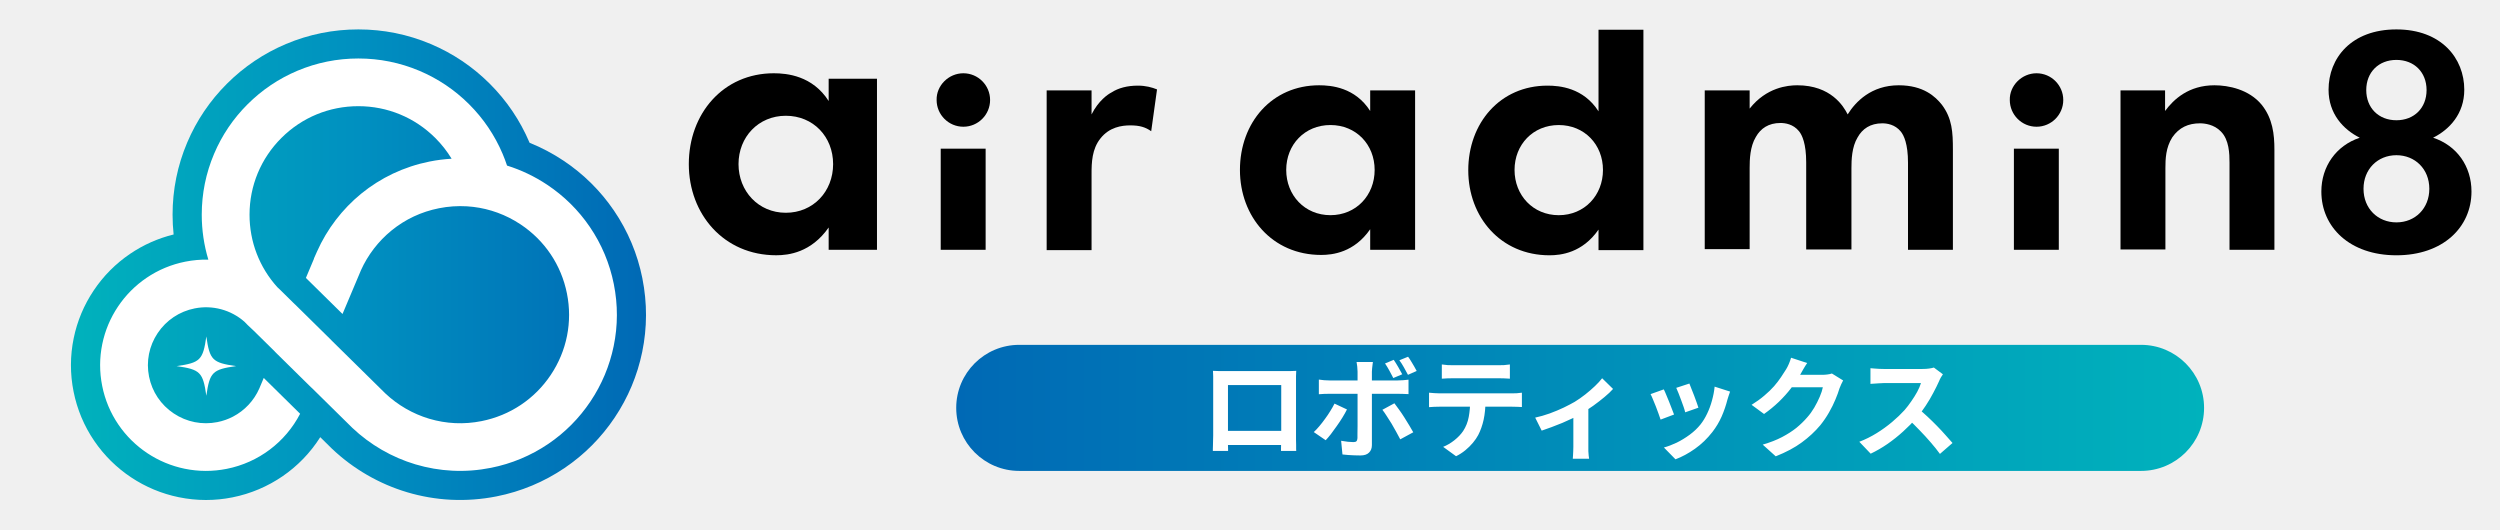
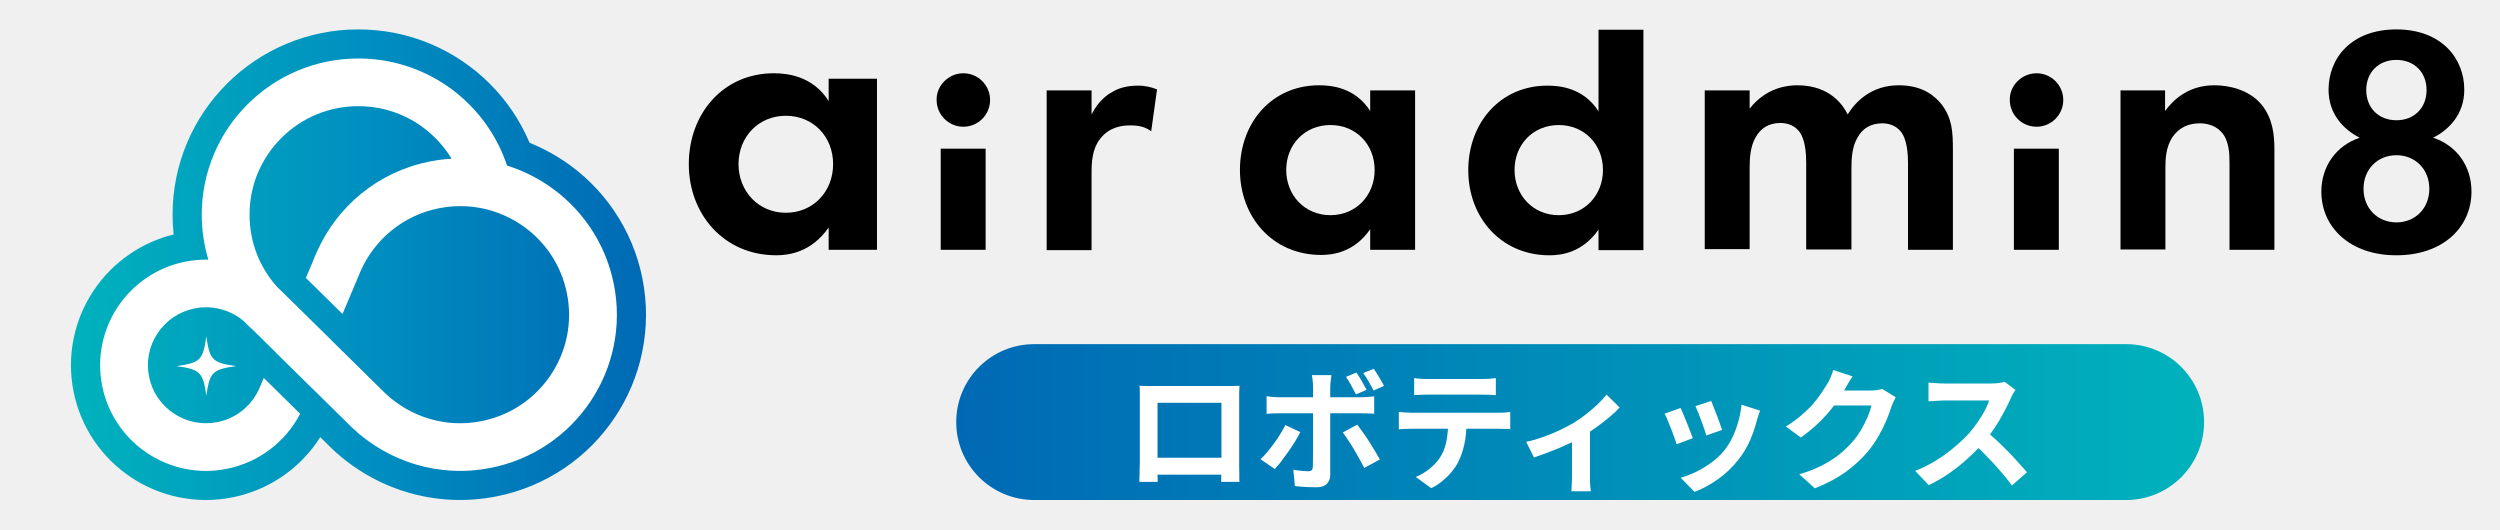
<svg xmlns="http://www.w3.org/2000/svg" width="170" height="36" viewBox="0 0 170 36" fill="none">
  <path d="M43.684 18.934C43.35 17.267 42.699 15.714 41.747 14.317C40.829 12.97 39.672 11.826 38.309 10.919C37.585 10.438 36.812 10.03 36.011 9.708C36.009 9.703 36.007 9.698 36.005 9.693C35.368 8.193 34.459 6.845 33.299 5.689C32.14 4.534 30.79 3.625 29.285 2.991C27.725 2.333 26.071 2 24.367 2C22.663 2 21.009 2.334 19.449 2.991C17.945 3.626 16.594 4.534 15.435 5.69C14.276 6.846 13.365 8.193 12.729 9.694C12.069 11.25 11.735 12.9 11.735 14.6C11.735 15.048 11.759 15.499 11.806 15.945C10.746 16.205 9.751 16.647 8.848 17.26C7.865 17.926 7.032 18.764 6.371 19.753C5.709 20.741 5.252 21.83 5.013 22.991C4.764 24.194 4.761 25.419 5.003 26.629C5.245 27.841 5.719 28.97 6.412 29.986C7.08 30.966 7.921 31.797 8.911 32.457C9.902 33.117 10.994 33.572 12.158 33.811C12.766 33.936 13.387 34 14.003 34C14.62 34 15.21 33.94 15.806 33.821C18.282 33.328 20.439 31.845 21.777 29.727L22.54 30.479L22.588 30.525C24.025 31.887 25.785 32.905 27.681 33.471C28.649 33.76 29.651 33.933 30.659 33.983C31.697 34.034 32.742 33.957 33.766 33.754C35.437 33.421 36.993 32.771 38.394 31.822C39.745 30.907 40.891 29.752 41.801 28.392C42.711 27.033 43.339 25.534 43.669 23.939C44.011 22.284 44.015 20.601 43.682 18.934L43.684 18.934Z" fill="url(#paint0_linear_3181_841)" />
  <path d="M41.74 19.32C41.459 17.915 40.91 16.605 40.108 15.429C39.334 14.293 38.358 13.329 37.208 12.563C36.359 11.998 35.446 11.562 34.483 11.261C34.481 11.261 34.48 11.261 34.479 11.26C34.39 10.991 34.29 10.726 34.179 10.463C33.642 9.198 32.875 8.062 31.898 7.088C30.92 6.113 29.782 5.347 28.513 4.812C27.2 4.258 25.804 3.977 24.368 3.977C22.931 3.977 21.536 4.258 20.222 4.812C18.954 5.348 17.815 6.113 16.838 7.088C15.86 8.062 15.092 9.198 14.557 10.463C14.001 11.774 13.719 13.165 13.719 14.598C13.719 15.645 13.87 16.668 14.167 17.655C13.648 17.644 13.123 17.689 12.602 17.793C11.649 17.982 10.762 18.353 9.964 18.894C9.194 19.417 8.54 20.074 8.021 20.85C7.502 21.625 7.144 22.48 6.956 23.389C6.761 24.332 6.759 25.292 6.949 26.242C7.138 27.193 7.51 28.078 8.053 28.874C8.577 29.642 9.236 30.294 10.013 30.812C10.791 31.329 11.647 31.687 12.559 31.874C13.504 32.069 14.466 32.071 15.42 31.881C17.58 31.452 19.406 30.069 20.408 28.136L17.935 25.7L17.633 26.418C17.266 27.25 16.632 27.919 15.845 28.33C15.515 28.502 15.159 28.628 14.784 28.703C13.749 28.909 12.695 28.701 11.817 28.116C10.939 27.532 10.341 26.641 10.135 25.608C9.928 24.576 10.137 23.525 10.723 22.649C11.309 21.773 12.203 21.177 13.238 20.971C14.452 20.729 15.702 21.069 16.626 21.881C16.696 21.954 16.766 22.027 16.838 22.099C16.979 22.239 17.124 22.376 17.272 22.508L18.692 23.906L18.689 23.911L21.18 26.364L21.182 26.359L23.934 29.07L23.956 29.092C25.168 30.24 26.653 31.1 28.252 31.577C29.068 31.82 29.912 31.965 30.761 32.007C31.634 32.051 32.515 31.986 33.38 31.813C34.789 31.533 36.102 30.985 37.282 30.186C38.42 29.414 39.387 28.441 40.154 27.294C40.921 26.147 41.451 24.884 41.73 23.538C42.018 22.145 42.021 20.726 41.74 19.32ZM37.452 25.495C36.355 27.135 34.683 28.25 32.744 28.636C31.544 28.875 30.346 28.819 29.183 28.473C28.076 28.142 27.046 27.547 26.204 26.753L24.633 25.206L22.537 23.142L22.538 23.138L20.048 20.685L20.046 20.689L19.492 20.143L19.1 19.757L19.077 19.734C19.021 19.679 18.963 19.624 18.905 19.57C18.89 19.556 18.874 19.542 18.858 19.528C17.636 18.172 16.968 16.437 16.968 14.601C16.968 12.629 17.737 10.776 19.134 9.382C20.532 7.987 22.391 7.22 24.367 7.22C26.343 7.22 28.202 7.987 29.599 9.382C30.031 9.812 30.402 10.286 30.709 10.793C30.21 10.822 29.71 10.885 29.213 10.984C28.348 11.157 27.509 11.434 26.718 11.808C25.951 12.172 25.227 12.629 24.567 13.166C23.275 14.219 22.234 15.581 21.557 17.106L21.348 17.576L21.351 17.592L20.801 18.899L23.291 21.351L24.54 18.39L24.541 18.385C25.012 17.336 25.732 16.4 26.622 15.675C27.562 14.909 28.648 14.4 29.848 14.161C30.48 14.035 31.117 13.992 31.745 14.029C32.888 14.097 34 14.43 35.007 15.014C35.141 15.092 35.273 15.174 35.404 15.261C37.047 16.355 38.166 18.023 38.552 19.957C38.939 21.89 38.548 23.858 37.45 25.498L37.452 25.495Z" fill="url(#paint1_linear_3181_841)" />
  <path d="M16.053 24.895C14.445 25.124 14.26 25.309 14.031 26.912C13.802 25.309 13.616 25.124 12.008 24.895C13.616 24.667 13.802 24.482 14.031 22.878C14.26 24.482 14.445 24.667 16.053 24.895Z" fill="url(#paint2_linear_3181_841)" />
  <path d="M56.349 5.355H59.635V16.985H56.349V15.47C55.16 17.172 53.622 17.358 52.782 17.358C49.217 17.358 46.839 14.562 46.839 11.159C46.839 7.732 49.17 4.982 52.619 4.982C53.505 4.982 55.253 5.145 56.349 6.87V5.355ZM50.219 11.159C50.219 13 51.571 14.468 53.435 14.468C55.3 14.468 56.652 13.023 56.652 11.159C56.652 9.294 55.3 7.872 53.435 7.872C51.571 7.872 50.219 9.317 50.219 11.159Z" fill="black" />
  <path d="M65.508 4.982C66.51 4.982 67.326 5.798 67.326 6.8C67.326 7.802 66.51 8.618 65.508 8.618C64.505 8.618 63.69 7.802 63.69 6.8C63.666 5.821 64.505 4.982 65.508 4.982ZM67.023 16.985H63.969V10.11H67.023V16.985Z" fill="black" />
  <path d="M71.173 6.149H74.226V7.78C74.692 6.848 75.345 6.405 75.578 6.289C76.044 5.986 76.65 5.823 77.373 5.823C77.909 5.823 78.329 5.939 78.678 6.079L78.282 8.923C77.886 8.643 77.489 8.526 76.86 8.526C76.277 8.526 75.438 8.643 74.832 9.412C74.25 10.135 74.226 11.067 74.226 11.813V17.01H71.173V6.149Z" fill="black" />
  <path d="M93.173 6.148H96.227V16.986H93.173V15.588C92.078 17.173 90.609 17.336 89.84 17.336C86.507 17.336 84.316 14.726 84.316 11.556C84.316 8.339 86.484 5.799 89.701 5.799C90.516 5.799 92.148 5.939 93.173 7.547V6.148ZM87.463 11.556C87.463 13.28 88.722 14.632 90.47 14.632C92.218 14.632 93.476 13.28 93.476 11.556C93.476 9.831 92.218 8.502 90.47 8.502C88.722 8.502 87.463 9.831 87.463 11.556Z" fill="black" />
  <path d="M108.699 2.023H111.752V17.01H108.699V15.612C107.604 17.197 106.135 17.36 105.366 17.36C102.033 17.36 99.842 14.749 99.842 11.58C99.842 8.363 102.01 5.823 105.226 5.823C106.042 5.823 107.674 5.962 108.699 7.571V2.023ZM102.989 11.556C102.989 13.281 104.247 14.633 105.995 14.633C107.744 14.633 109.002 13.281 109.002 11.556C109.002 9.832 107.744 8.503 105.995 8.503C104.247 8.503 102.989 9.832 102.989 11.556Z" fill="black" />
  <path d="M115.922 6.148H118.976V7.384C120.118 5.939 121.563 5.799 122.215 5.799C124.5 5.799 125.362 7.22 125.642 7.78C126.178 6.917 127.25 5.799 129.114 5.799C130.793 5.799 131.608 6.568 132.051 7.127C132.75 8.06 132.797 8.992 132.797 10.181V16.986H129.744V11.066C129.744 9.784 129.464 9.202 129.254 8.945C128.858 8.456 128.299 8.386 127.996 8.386C127.18 8.386 126.644 8.759 126.318 9.341C125.921 9.994 125.898 10.88 125.898 11.439V16.963H122.821V11.043C122.821 9.761 122.542 9.178 122.332 8.922C121.936 8.432 121.376 8.363 121.073 8.363C120.258 8.363 119.721 8.735 119.395 9.318C118.999 9.971 118.976 10.857 118.976 11.416V16.94H115.922V6.148Z" fill="black" />
  <path d="M138.484 4.982C139.486 4.982 140.302 5.798 140.302 6.8C140.302 7.802 139.486 8.618 138.484 8.618C137.482 8.618 136.666 7.802 136.666 6.8C136.642 5.821 137.482 4.982 138.484 4.982ZM139.999 16.985H136.945V10.11H139.999V16.985Z" fill="black" />
  <path d="M144.171 6.148H147.225V7.547C147.807 6.754 148.833 5.799 150.581 5.799C151.537 5.799 152.935 6.078 153.797 7.127C154.543 8.06 154.66 9.132 154.66 10.181V16.986H151.607V11.066C151.607 10.46 151.583 9.505 151.024 8.945C150.558 8.456 149.905 8.386 149.602 8.386C148.81 8.386 148.18 8.666 147.714 9.341C147.271 10.041 147.248 10.81 147.248 11.439V16.963H144.195V6.148H144.171Z" fill="black" />
  <path d="M168.061 13.025C168.061 15.449 166.126 17.36 162.956 17.36C159.787 17.36 157.852 15.449 157.852 13.025C157.852 11.323 158.854 9.901 160.463 9.365C159.344 8.806 158.342 7.734 158.342 6.102C158.342 3.958 159.88 2 162.956 2C166.01 2 167.571 3.958 167.571 6.102C167.571 7.734 166.569 8.806 165.45 9.365C167.082 9.901 168.061 11.323 168.061 13.025ZM165.194 12.838C165.194 11.486 164.215 10.554 162.956 10.554C161.674 10.554 160.719 11.51 160.719 12.838C160.719 14.19 161.698 15.122 162.956 15.122C164.238 15.122 165.194 14.167 165.194 12.838ZM165.007 6.125C165.007 4.913 164.168 4.074 162.956 4.074C161.744 4.074 160.905 4.913 160.905 6.125C160.905 7.337 161.744 8.177 162.956 8.177C164.168 8.177 165.007 7.337 165.007 6.125Z" fill="black" />
-   <rect x="65.023" y="23.449" width="84.854" height="8.573" rx="4.286" fill="url(#paint3_linear_3181_841)" />
-   <path d="M82.482 25.218C82.637 25.223 82.782 25.228 82.917 25.233C83.057 25.233 83.177 25.233 83.277 25.233C83.357 25.233 83.479 25.233 83.644 25.233C83.814 25.233 84.012 25.233 84.237 25.233C84.462 25.233 84.702 25.233 84.957 25.233C85.212 25.233 85.467 25.233 85.722 25.233C85.982 25.233 86.224 25.233 86.449 25.233C86.674 25.233 86.869 25.233 87.034 25.233C87.204 25.233 87.327 25.233 87.402 25.233C87.497 25.233 87.609 25.233 87.739 25.233C87.874 25.228 88.009 25.223 88.144 25.218C88.139 25.333 88.134 25.456 88.129 25.585C88.129 25.71 88.129 25.831 88.129 25.945C88.129 26.015 88.129 26.125 88.129 26.276C88.129 26.421 88.129 26.596 88.129 26.8C88.129 27 88.129 27.215 88.129 27.445C88.129 27.671 88.129 27.898 88.129 28.128C88.129 28.358 88.129 28.576 88.129 28.78C88.129 28.98 88.129 29.155 88.129 29.305C88.129 29.451 88.129 29.555 88.129 29.62C88.129 29.695 88.129 29.791 88.129 29.905C88.134 30.015 88.137 30.128 88.137 30.243C88.137 30.353 88.137 30.451 88.137 30.535C88.142 30.616 88.144 30.658 88.144 30.663H87.109C87.109 30.653 87.109 30.593 87.109 30.483C87.114 30.368 87.117 30.233 87.117 30.078C87.122 29.923 87.124 29.778 87.124 29.643C87.124 29.578 87.124 29.468 87.124 29.313C87.124 29.158 87.124 28.976 87.124 28.765C87.124 28.555 87.124 28.333 87.124 28.098C87.124 27.863 87.124 27.633 87.124 27.408C87.124 27.183 87.124 26.978 87.124 26.793C87.124 26.608 87.124 26.46 87.124 26.351C87.124 26.241 87.124 26.186 87.124 26.186H83.502C83.502 26.186 83.502 26.241 83.502 26.351C83.502 26.46 83.502 26.608 83.502 26.793C83.502 26.973 83.502 27.178 83.502 27.408C83.502 27.633 83.502 27.863 83.502 28.098C83.502 28.328 83.502 28.55 83.502 28.765C83.502 28.976 83.502 29.158 83.502 29.313C83.502 29.468 83.502 29.578 83.502 29.643C83.502 29.733 83.502 29.835 83.502 29.951C83.502 30.061 83.502 30.168 83.502 30.273C83.507 30.378 83.509 30.465 83.509 30.535C83.509 30.61 83.509 30.653 83.509 30.663H82.474C82.474 30.653 82.474 30.61 82.474 30.535C82.479 30.46 82.482 30.368 82.482 30.258C82.487 30.148 82.489 30.035 82.489 29.921C82.494 29.805 82.497 29.703 82.497 29.613C82.497 29.548 82.497 29.443 82.497 29.298C82.497 29.148 82.497 28.971 82.497 28.765C82.497 28.561 82.497 28.346 82.497 28.12C82.497 27.89 82.497 27.66 82.497 27.43C82.497 27.201 82.497 26.985 82.497 26.785C82.497 26.581 82.497 26.405 82.497 26.261C82.497 26.116 82.497 26.011 82.497 25.945C82.497 25.84 82.497 25.721 82.497 25.585C82.497 25.445 82.492 25.323 82.482 25.218ZM87.499 29.298V30.258H82.992V29.298H87.499ZM94.774 24.468C94.869 24.608 94.972 24.773 95.082 24.963C95.192 25.153 95.282 25.316 95.352 25.451L94.744 25.706C94.669 25.555 94.582 25.39 94.482 25.21C94.382 25.026 94.282 24.86 94.182 24.715L94.774 24.468ZM95.749 24.258C95.819 24.348 95.889 24.453 95.959 24.573C96.034 24.693 96.104 24.811 96.169 24.925C96.239 25.041 96.294 25.14 96.334 25.226L95.742 25.488C95.662 25.328 95.569 25.158 95.464 24.978C95.364 24.798 95.262 24.638 95.157 24.498L95.749 24.258ZM93.357 24.618C93.352 24.653 93.344 24.71 93.334 24.791C93.324 24.87 93.314 24.956 93.304 25.046C93.294 25.131 93.289 25.206 93.289 25.27C93.289 25.421 93.289 25.585 93.289 25.765C93.289 25.945 93.289 26.125 93.289 26.305C93.289 26.48 93.289 26.64 93.289 26.785C93.289 26.886 93.289 27.026 93.289 27.206C93.289 27.386 93.289 27.588 93.289 27.813C93.289 28.038 93.289 28.273 93.289 28.518C93.289 28.758 93.289 28.993 93.289 29.223C93.289 29.448 93.289 29.653 93.289 29.838C93.289 30.018 93.289 30.16 93.289 30.265C93.289 30.48 93.224 30.651 93.094 30.776C92.969 30.905 92.774 30.971 92.509 30.971C92.374 30.971 92.237 30.968 92.097 30.963C91.957 30.958 91.819 30.951 91.684 30.941C91.549 30.93 91.417 30.918 91.287 30.903L91.197 29.973C91.357 30.003 91.512 30.026 91.662 30.041C91.817 30.055 91.939 30.063 92.029 30.063C92.129 30.063 92.199 30.043 92.239 30.003C92.279 29.958 92.302 29.888 92.307 29.793C92.307 29.748 92.307 29.651 92.307 29.5C92.312 29.351 92.314 29.173 92.314 28.968C92.314 28.763 92.314 28.546 92.314 28.316C92.314 28.085 92.314 27.866 92.314 27.655C92.314 27.445 92.314 27.263 92.314 27.108C92.314 26.953 92.314 26.846 92.314 26.785C92.314 26.695 92.314 26.561 92.314 26.381C92.314 26.195 92.314 26 92.314 25.796C92.314 25.59 92.314 25.416 92.314 25.27C92.314 25.171 92.307 25.053 92.292 24.918C92.277 24.778 92.262 24.678 92.247 24.618H93.357ZM89.682 25.811C89.797 25.826 89.917 25.84 90.042 25.855C90.167 25.866 90.289 25.87 90.409 25.87C90.469 25.87 90.589 25.87 90.769 25.87C90.954 25.87 91.174 25.87 91.429 25.87C91.684 25.87 91.957 25.87 92.247 25.87C92.542 25.87 92.837 25.87 93.132 25.87C93.432 25.87 93.709 25.87 93.964 25.87C94.224 25.87 94.449 25.87 94.639 25.87C94.829 25.87 94.962 25.87 95.037 25.87C95.142 25.87 95.264 25.866 95.404 25.855C95.549 25.846 95.674 25.833 95.779 25.818V26.8C95.664 26.791 95.539 26.785 95.404 26.785C95.269 26.78 95.149 26.778 95.044 26.778C94.969 26.778 94.837 26.778 94.647 26.778C94.462 26.778 94.239 26.778 93.979 26.778C93.724 26.778 93.449 26.778 93.154 26.778C92.859 26.778 92.564 26.778 92.269 26.778C91.974 26.778 91.699 26.778 91.444 26.778C91.189 26.778 90.969 26.778 90.784 26.778C90.604 26.778 90.479 26.778 90.409 26.778C90.299 26.778 90.177 26.78 90.042 26.785C89.912 26.791 89.792 26.798 89.682 26.808V25.811ZM91.594 27.843C91.509 28.013 91.407 28.195 91.287 28.39C91.167 28.585 91.037 28.78 90.897 28.976C90.762 29.171 90.629 29.353 90.499 29.523C90.369 29.688 90.252 29.826 90.147 29.936L89.337 29.381C89.462 29.265 89.589 29.131 89.719 28.976C89.854 28.816 89.984 28.648 90.109 28.473C90.239 28.298 90.357 28.123 90.462 27.948C90.572 27.773 90.667 27.605 90.747 27.445L91.594 27.843ZM94.819 27.423C94.914 27.543 95.019 27.686 95.134 27.851C95.254 28.015 95.374 28.193 95.494 28.383C95.614 28.568 95.727 28.75 95.832 28.93C95.937 29.105 96.027 29.261 96.102 29.395L95.217 29.875C95.137 29.715 95.044 29.543 94.939 29.358C94.839 29.173 94.734 28.988 94.624 28.803C94.514 28.618 94.404 28.445 94.294 28.285C94.189 28.12 94.092 27.98 94.002 27.866L94.819 27.423ZM98.044 24.783C98.169 24.803 98.304 24.818 98.449 24.828C98.594 24.833 98.727 24.835 98.847 24.835C98.942 24.835 99.092 24.835 99.297 24.835C99.502 24.835 99.732 24.835 99.987 24.835C100.242 24.835 100.497 24.835 100.752 24.835C101.007 24.835 101.232 24.835 101.427 24.835C101.627 24.835 101.772 24.835 101.862 24.835C101.992 24.835 102.127 24.833 102.267 24.828C102.407 24.818 102.542 24.803 102.672 24.783V25.75C102.542 25.741 102.407 25.733 102.267 25.728C102.127 25.723 101.992 25.721 101.862 25.721C101.772 25.721 101.627 25.721 101.427 25.721C101.232 25.721 101.007 25.721 100.752 25.721C100.497 25.721 100.242 25.721 99.987 25.721C99.732 25.721 99.502 25.721 99.297 25.721C99.097 25.721 98.949 25.721 98.854 25.721C98.724 25.721 98.584 25.723 98.434 25.728C98.289 25.733 98.159 25.741 98.044 25.75V24.783ZM97.174 26.703C97.284 26.713 97.402 26.723 97.527 26.733C97.657 26.743 97.779 26.748 97.894 26.748C97.959 26.748 98.089 26.748 98.284 26.748C98.479 26.748 98.714 26.748 98.989 26.748C99.264 26.748 99.559 26.748 99.874 26.748C100.194 26.748 100.512 26.748 100.827 26.748C101.147 26.748 101.444 26.748 101.719 26.748C101.994 26.748 102.227 26.748 102.417 26.748C102.612 26.748 102.742 26.748 102.807 26.748C102.887 26.748 102.994 26.745 103.129 26.741C103.269 26.73 103.389 26.718 103.489 26.703V27.678C103.399 27.668 103.289 27.663 103.159 27.663C103.029 27.658 102.912 27.655 102.807 27.655C102.742 27.655 102.612 27.655 102.417 27.655C102.227 27.655 101.994 27.655 101.719 27.655C101.444 27.655 101.147 27.655 100.827 27.655C100.512 27.655 100.194 27.655 99.874 27.655C99.559 27.655 99.264 27.655 98.989 27.655C98.714 27.655 98.479 27.655 98.284 27.655C98.089 27.655 97.959 27.655 97.894 27.655C97.784 27.655 97.662 27.658 97.527 27.663C97.397 27.668 97.279 27.675 97.174 27.686V26.703ZM101.014 27.221C101.014 27.71 100.972 28.151 100.887 28.541C100.802 28.925 100.679 29.273 100.519 29.583C100.429 29.753 100.309 29.928 100.159 30.108C100.009 30.288 99.837 30.458 99.642 30.618C99.447 30.778 99.237 30.913 99.012 31.023L98.134 30.386C98.399 30.28 98.654 30.131 98.899 29.936C99.144 29.741 99.342 29.533 99.492 29.313C99.682 29.023 99.809 28.703 99.874 28.353C99.939 28.003 99.972 27.628 99.972 27.228L101.014 27.221ZM104.393 28.398C104.718 28.328 105.048 28.233 105.383 28.113C105.723 27.988 106.04 27.855 106.335 27.715C106.63 27.57 106.878 27.441 107.078 27.326C107.323 27.175 107.563 27.008 107.798 26.823C108.038 26.633 108.258 26.443 108.458 26.253C108.658 26.063 108.82 25.886 108.945 25.721L109.688 26.448C109.543 26.613 109.35 26.796 109.11 26.995C108.875 27.191 108.62 27.388 108.345 27.588C108.07 27.783 107.795 27.96 107.52 28.12C107.35 28.226 107.155 28.333 106.935 28.443C106.715 28.548 106.483 28.653 106.238 28.758C105.998 28.858 105.755 28.953 105.51 29.043C105.27 29.133 105.045 29.213 104.835 29.283L104.393 28.398ZM106.988 27.91L108.008 27.715V30.386C108.008 30.471 108.008 30.568 108.008 30.678C108.013 30.788 108.02 30.888 108.03 30.978C108.04 31.073 108.05 31.145 108.06 31.195H106.95C106.96 31.145 106.965 31.073 106.965 30.978C106.97 30.888 106.975 30.788 106.98 30.678C106.985 30.568 106.988 30.471 106.988 30.386V27.91ZM114.878 26.081C114.913 26.16 114.958 26.276 115.013 26.425C115.073 26.57 115.135 26.728 115.2 26.898C115.265 27.063 115.323 27.221 115.373 27.37C115.423 27.52 115.463 27.638 115.493 27.723L114.593 28.038C114.573 27.943 114.538 27.823 114.488 27.678C114.438 27.533 114.383 27.381 114.323 27.221C114.263 27.055 114.203 26.898 114.143 26.748C114.083 26.598 114.03 26.473 113.985 26.373L114.878 26.081ZM117.645 26.628C117.605 26.748 117.57 26.851 117.54 26.936C117.515 27.02 117.49 27.101 117.465 27.175C117.37 27.555 117.24 27.936 117.075 28.316C116.91 28.691 116.7 29.043 116.445 29.373C116.095 29.823 115.698 30.206 115.253 30.52C114.813 30.831 114.373 31.068 113.933 31.233L113.145 30.43C113.42 30.355 113.71 30.245 114.015 30.101C114.32 29.951 114.615 29.77 114.9 29.561C115.185 29.351 115.43 29.118 115.635 28.863C115.805 28.648 115.955 28.403 116.085 28.128C116.22 27.848 116.33 27.55 116.415 27.235C116.505 26.916 116.565 26.601 116.595 26.291L117.645 26.628ZM113.138 26.478C113.188 26.573 113.243 26.695 113.303 26.846C113.368 26.995 113.433 27.153 113.498 27.318C113.563 27.483 113.625 27.643 113.685 27.798C113.75 27.953 113.8 28.083 113.835 28.188L112.92 28.533C112.89 28.433 112.845 28.303 112.785 28.143C112.73 27.983 112.668 27.816 112.598 27.64C112.528 27.46 112.46 27.296 112.395 27.145C112.335 26.995 112.283 26.881 112.238 26.8L113.138 26.478ZM125.333 25.87C125.293 25.941 125.25 26.026 125.205 26.125C125.16 26.221 125.12 26.316 125.085 26.41C125.02 26.631 124.928 26.883 124.808 27.168C124.693 27.448 124.548 27.741 124.373 28.046C124.203 28.346 124.005 28.636 123.78 28.916C123.42 29.346 123 29.735 122.52 30.085C122.045 30.436 121.455 30.75 120.75 31.03L119.865 30.235C120.375 30.085 120.815 29.913 121.185 29.718C121.555 29.523 121.878 29.316 122.153 29.096C122.428 28.87 122.673 28.633 122.888 28.383C123.063 28.188 123.223 27.968 123.368 27.723C123.513 27.473 123.638 27.226 123.743 26.98C123.848 26.735 123.918 26.52 123.953 26.335H121.425L121.77 25.488C121.84 25.488 121.948 25.488 122.093 25.488C122.243 25.488 122.41 25.488 122.595 25.488C122.785 25.488 122.97 25.488 123.15 25.488C123.335 25.488 123.495 25.488 123.63 25.488C123.77 25.488 123.865 25.488 123.915 25.488C124.03 25.488 124.145 25.48 124.26 25.465C124.38 25.451 124.483 25.428 124.568 25.398L125.333 25.87ZM122.888 24.686C122.798 24.816 122.71 24.956 122.625 25.105C122.54 25.256 122.475 25.37 122.43 25.451C122.26 25.75 122.05 26.063 121.8 26.388C121.555 26.708 121.275 27.02 120.96 27.326C120.645 27.625 120.31 27.901 119.955 28.151L119.108 27.528C119.438 27.323 119.728 27.113 119.978 26.898C120.233 26.683 120.453 26.471 120.638 26.261C120.823 26.046 120.98 25.84 121.11 25.645C121.245 25.445 121.36 25.268 121.455 25.113C121.515 25.018 121.578 24.895 121.643 24.745C121.708 24.59 121.758 24.451 121.793 24.326L122.888 24.686ZM132.118 25.451C132.088 25.495 132.043 25.566 131.983 25.66C131.928 25.756 131.886 25.843 131.856 25.923C131.751 26.158 131.621 26.421 131.466 26.71C131.316 27 131.143 27.293 130.948 27.588C130.758 27.878 130.556 28.151 130.341 28.405C130.061 28.721 129.751 29.033 129.411 29.343C129.076 29.648 128.721 29.93 128.346 30.191C127.976 30.445 127.596 30.666 127.206 30.851L126.433 30.041C126.838 29.886 127.231 29.691 127.611 29.456C127.991 29.221 128.343 28.965 128.668 28.691C128.993 28.416 129.273 28.148 129.508 27.888C129.673 27.698 129.828 27.495 129.973 27.28C130.123 27.066 130.256 26.853 130.371 26.643C130.486 26.428 130.571 26.23 130.626 26.05C130.576 26.05 130.486 26.05 130.356 26.05C130.226 26.05 130.073 26.05 129.898 26.05C129.728 26.05 129.548 26.05 129.358 26.05C129.168 26.05 128.986 26.05 128.811 26.05C128.641 26.05 128.491 26.05 128.361 26.05C128.231 26.05 128.138 26.05 128.083 26.05C127.978 26.05 127.868 26.055 127.753 26.066C127.638 26.07 127.528 26.078 127.423 26.088C127.323 26.093 127.246 26.098 127.191 26.103V25.038C127.266 25.043 127.358 25.05 127.468 25.061C127.578 25.07 127.688 25.078 127.798 25.083C127.913 25.088 128.008 25.09 128.083 25.09C128.148 25.09 128.251 25.09 128.391 25.09C128.531 25.09 128.691 25.09 128.871 25.09C129.051 25.09 129.236 25.09 129.426 25.09C129.621 25.09 129.806 25.09 129.981 25.09C130.161 25.09 130.316 25.09 130.446 25.09C130.576 25.09 130.671 25.09 130.731 25.09C130.896 25.09 131.046 25.081 131.181 25.061C131.321 25.041 131.428 25.018 131.503 24.993L132.118 25.451ZM130.438 27.783C130.633 27.938 130.841 28.118 131.061 28.323C131.281 28.528 131.498 28.741 131.713 28.96C131.928 29.18 132.126 29.393 132.306 29.598C132.491 29.798 132.646 29.973 132.771 30.123L131.916 30.866C131.731 30.61 131.518 30.346 131.278 30.07C131.043 29.796 130.793 29.523 130.528 29.253C130.268 28.978 130.003 28.718 129.733 28.473L130.438 27.783Z" fill="white" />
+   <rect x="65.023" y="23.402" width="84.854" height="10.598" rx="5.299" fill="url(#paint3_linear_3181_841)" />
+   <path d="M77.488 26.231C77.674 26.237 77.848 26.243 78.01 26.249C78.178 26.249 78.322 26.249 78.442 26.249C78.538 26.249 78.685 26.249 78.883 26.249C79.087 26.249 79.324 26.249 79.594 26.249C79.864 26.249 80.152 26.249 80.458 26.249C80.764 26.249 81.07 26.249 81.376 26.249C81.688 26.249 81.979 26.249 82.249 26.249C82.519 26.249 82.753 26.249 82.951 26.249C83.155 26.249 83.302 26.249 83.392 26.249C83.506 26.249 83.641 26.249 83.797 26.249C83.959 26.243 84.121 26.237 84.283 26.231C84.277 26.369 84.271 26.516 84.265 26.672C84.265 26.822 84.265 26.966 84.265 27.104C84.265 27.188 84.265 27.32 84.265 27.5C84.265 27.674 84.265 27.884 84.265 28.13C84.265 28.37 84.265 28.628 84.265 28.904C84.265 29.174 84.265 29.447 84.265 29.723C84.265 29.999 84.265 30.26 84.265 30.506C84.265 30.746 84.265 30.956 84.265 31.136C84.265 31.31 84.265 31.436 84.265 31.514C84.265 31.604 84.265 31.718 84.265 31.856C84.271 31.988 84.274 32.123 84.274 32.261C84.274 32.393 84.274 32.51 84.274 32.612C84.28 32.708 84.283 32.759 84.283 32.765H83.041C83.041 32.753 83.041 32.681 83.041 32.549C83.047 32.411 83.05 32.249 83.05 32.063C83.056 31.877 83.059 31.703 83.059 31.541C83.059 31.463 83.059 31.331 83.059 31.145C83.059 30.959 83.059 30.74 83.059 30.488C83.059 30.236 83.059 29.969 83.059 29.687C83.059 29.405 83.059 29.129 83.059 28.859C83.059 28.589 83.059 28.343 83.059 28.121C83.059 27.899 83.059 27.722 83.059 27.59C83.059 27.458 83.059 27.392 83.059 27.392H78.712C78.712 27.392 78.712 27.458 78.712 27.59C78.712 27.722 78.712 27.899 78.712 28.121C78.712 28.337 78.712 28.583 78.712 28.859C78.712 29.129 78.712 29.405 78.712 29.687C78.712 29.963 78.712 30.23 78.712 30.488C78.712 30.74 78.712 30.959 78.712 31.145C78.712 31.331 78.712 31.463 78.712 31.541C78.712 31.649 78.712 31.772 78.712 31.91C78.712 32.042 78.712 32.171 78.712 32.297C78.718 32.423 78.721 32.528 78.721 32.612C78.721 32.702 78.721 32.753 78.721 32.765H77.479C77.479 32.753 77.479 32.702 77.479 32.612C77.485 32.522 77.488 32.411 77.488 32.279C77.494 32.147 77.497 32.012 77.497 31.874C77.503 31.736 77.506 31.613 77.506 31.505C77.506 31.427 77.506 31.301 77.506 31.127C77.506 30.947 77.506 30.734 77.506 30.488C77.506 30.242 77.506 29.984 77.506 29.714C77.506 29.438 77.506 29.162 77.506 28.886C77.506 28.61 77.506 28.352 77.506 28.112C77.506 27.866 77.506 27.656 77.506 27.482C77.506 27.308 77.506 27.182 77.506 27.104C77.506 26.978 77.506 26.834 77.506 26.672C77.506 26.504 77.5 26.357 77.488 26.231ZM83.509 31.127V32.279H78.1V31.127H83.509ZM92.239 25.331C92.353 25.499 92.476 25.697 92.608 25.925C92.74 26.153 92.848 26.348 92.932 26.51L92.203 26.816C92.113 26.636 92.008 26.438 91.888 26.222C91.768 26 91.648 25.802 91.528 25.628L92.239 25.331ZM93.409 25.079C93.493 25.187 93.577 25.313 93.661 25.457C93.751 25.601 93.835 25.742 93.913 25.88C93.997 26.018 94.063 26.138 94.111 26.24L93.4 26.555C93.304 26.363 93.193 26.159 93.067 25.943C92.947 25.727 92.824 25.535 92.698 25.367L93.409 25.079ZM90.538 25.511C90.532 25.553 90.523 25.622 90.511 25.718C90.499 25.814 90.487 25.916 90.475 26.024C90.463 26.126 90.457 26.216 90.457 26.294C90.457 26.474 90.457 26.672 90.457 26.888C90.457 27.104 90.457 27.32 90.457 27.536C90.457 27.746 90.457 27.938 90.457 28.112C90.457 28.232 90.457 28.4 90.457 28.616C90.457 28.832 90.457 29.075 90.457 29.345C90.457 29.615 90.457 29.897 90.457 30.191C90.457 30.479 90.457 30.761 90.457 31.037C90.457 31.307 90.457 31.553 90.457 31.775C90.457 31.991 90.457 32.162 90.457 32.288C90.457 32.546 90.379 32.75 90.223 32.9C90.073 33.056 89.839 33.134 89.521 33.134C89.359 33.134 89.194 33.131 89.026 33.125C88.858 33.119 88.693 33.11 88.531 33.098C88.369 33.086 88.21 33.071 88.054 33.053L87.946 31.937C88.138 31.973 88.324 32 88.504 32.018C88.69 32.036 88.837 32.045 88.945 32.045C89.065 32.045 89.149 32.021 89.197 31.973C89.245 31.919 89.272 31.835 89.278 31.721C89.278 31.667 89.278 31.55 89.278 31.37C89.284 31.19 89.287 30.977 89.287 30.731C89.287 30.485 89.287 30.224 89.287 29.948C89.287 29.672 89.287 29.408 89.287 29.156C89.287 28.904 89.287 28.685 89.287 28.499C89.287 28.313 89.287 28.184 89.287 28.112C89.287 28.004 89.287 27.842 89.287 27.626C89.287 27.404 89.287 27.17 89.287 26.924C89.287 26.678 89.287 26.468 89.287 26.294C89.287 26.174 89.278 26.033 89.26 25.871C89.242 25.703 89.224 25.583 89.206 25.511H90.538ZM86.128 26.942C86.266 26.96 86.41 26.978 86.56 26.996C86.71 27.008 86.857 27.014 87.001 27.014C87.073 27.014 87.217 27.014 87.433 27.014C87.655 27.014 87.919 27.014 88.225 27.014C88.531 27.014 88.858 27.014 89.206 27.014C89.56 27.014 89.914 27.014 90.268 27.014C90.628 27.014 90.961 27.014 91.267 27.014C91.579 27.014 91.849 27.014 92.077 27.014C92.305 27.014 92.464 27.014 92.554 27.014C92.68 27.014 92.827 27.008 92.995 26.996C93.169 26.984 93.319 26.969 93.445 26.951V28.13C93.307 28.118 93.157 28.112 92.995 28.112C92.833 28.106 92.689 28.103 92.563 28.103C92.473 28.103 92.314 28.103 92.086 28.103C91.864 28.103 91.597 28.103 91.285 28.103C90.979 28.103 90.649 28.103 90.295 28.103C89.941 28.103 89.587 28.103 89.233 28.103C88.879 28.103 88.549 28.103 88.243 28.103C87.937 28.103 87.673 28.103 87.451 28.103C87.235 28.103 87.085 28.103 87.001 28.103C86.869 28.103 86.722 28.106 86.56 28.112C86.404 28.118 86.26 28.127 86.128 28.139V26.942ZM88.423 29.381C88.321 29.585 88.198 29.804 88.054 30.038C87.91 30.272 87.754 30.506 87.586 30.74C87.424 30.974 87.265 31.193 87.109 31.397C86.953 31.595 86.812 31.76 86.686 31.892L85.714 31.226C85.864 31.088 86.017 30.926 86.173 30.74C86.335 30.548 86.491 30.347 86.641 30.137C86.797 29.927 86.938 29.717 87.064 29.507C87.196 29.297 87.31 29.096 87.406 28.904L88.423 29.381ZM92.293 28.877C92.407 29.021 92.533 29.192 92.671 29.39C92.815 29.588 92.959 29.801 93.103 30.029C93.247 30.251 93.382 30.47 93.508 30.686C93.634 30.896 93.742 31.082 93.832 31.244L92.77 31.82C92.674 31.628 92.563 31.421 92.437 31.199C92.317 30.977 92.191 30.755 92.059 30.533C91.927 30.311 91.795 30.104 91.663 29.912C91.537 29.714 91.42 29.546 91.312 29.408L92.293 28.877ZM96.163 25.709C96.313 25.733 96.475 25.751 96.649 25.763C96.823 25.769 96.982 25.772 97.126 25.772C97.24 25.772 97.42 25.772 97.666 25.772C97.912 25.772 98.188 25.772 98.494 25.772C98.8 25.772 99.106 25.772 99.412 25.772C99.718 25.772 99.988 25.772 100.222 25.772C100.462 25.772 100.636 25.772 100.744 25.772C100.9 25.772 101.062 25.769 101.23 25.763C101.398 25.751 101.56 25.733 101.716 25.709V26.87C101.56 26.858 101.398 26.849 101.23 26.843C101.062 26.837 100.9 26.834 100.744 26.834C100.636 26.834 100.462 26.834 100.222 26.834C99.988 26.834 99.718 26.834 99.412 26.834C99.106 26.834 98.8 26.834 98.494 26.834C98.188 26.834 97.912 26.834 97.666 26.834C97.426 26.834 97.249 26.834 97.135 26.834C96.979 26.834 96.811 26.837 96.631 26.843C96.457 26.849 96.301 26.858 96.163 26.87V25.709ZM95.119 28.013C95.251 28.025 95.392 28.037 95.542 28.049C95.698 28.061 95.845 28.067 95.983 28.067C96.061 28.067 96.217 28.067 96.451 28.067C96.685 28.067 96.967 28.067 97.297 28.067C97.627 28.067 97.981 28.067 98.359 28.067C98.743 28.067 99.124 28.067 99.502 28.067C99.886 28.067 100.243 28.067 100.573 28.067C100.903 28.067 101.182 28.067 101.41 28.067C101.644 28.067 101.8 28.067 101.878 28.067C101.974 28.067 102.103 28.064 102.265 28.058C102.433 28.046 102.577 28.031 102.697 28.013V29.183C102.589 29.171 102.457 29.165 102.301 29.165C102.145 29.159 102.004 29.156 101.878 29.156C101.8 29.156 101.644 29.156 101.41 29.156C101.182 29.156 100.903 29.156 100.573 29.156C100.243 29.156 99.886 29.156 99.502 29.156C99.124 29.156 98.743 29.156 98.359 29.156C97.981 29.156 97.627 29.156 97.297 29.156C96.967 29.156 96.685 29.156 96.451 29.156C96.217 29.156 96.061 29.156 95.983 29.156C95.851 29.156 95.704 29.159 95.542 29.165C95.386 29.171 95.245 29.18 95.119 29.192V28.013ZM99.727 28.634C99.727 29.222 99.676 29.75 99.574 30.218C99.472 30.68 99.325 31.097 99.133 31.469C99.025 31.673 98.881 31.883 98.701 32.099C98.521 32.315 98.314 32.519 98.08 32.711C97.846 32.903 97.594 33.065 97.324 33.197L96.271 32.432C96.589 32.306 96.895 32.126 97.189 31.892C97.483 31.658 97.72 31.409 97.9 31.145C98.128 30.797 98.281 30.413 98.359 29.993C98.437 29.573 98.476 29.123 98.476 28.643L99.727 28.634ZM103.781 30.047C104.171 29.963 104.567 29.849 104.969 29.705C105.377 29.555 105.758 29.396 106.112 29.228C106.466 29.054 106.763 28.898 107.003 28.76C107.297 28.58 107.585 28.379 107.867 28.157C108.155 27.929 108.419 27.701 108.659 27.473C108.899 27.245 109.094 27.032 109.244 26.834L110.135 27.707C109.961 27.905 109.73 28.124 109.442 28.364C109.16 28.598 108.854 28.835 108.524 29.075C108.194 29.309 107.864 29.522 107.534 29.714C107.33 29.84 107.096 29.969 106.832 30.101C106.568 30.227 106.289 30.353 105.995 30.479C105.707 30.599 105.416 30.713 105.122 30.821C104.834 30.929 104.564 31.025 104.312 31.109L103.781 30.047ZM106.895 29.462L108.119 29.228V32.432C108.119 32.534 108.119 32.651 108.119 32.783C108.125 32.915 108.134 33.035 108.146 33.143C108.158 33.257 108.17 33.344 108.182 33.404H106.85C106.862 33.344 106.868 33.257 106.868 33.143C106.874 33.035 106.88 32.915 106.886 32.783C106.892 32.651 106.895 32.534 106.895 32.432V29.462ZM116.363 27.266C116.405 27.362 116.459 27.5 116.525 27.68C116.597 27.854 116.672 28.043 116.75 28.247C116.828 28.445 116.897 28.634 116.957 28.814C117.017 28.994 117.065 29.135 117.101 29.237L116.021 29.615C115.997 29.501 115.955 29.357 115.895 29.183C115.835 29.009 115.769 28.826 115.697 28.634C115.625 28.436 115.553 28.247 115.481 28.067C115.409 27.887 115.346 27.737 115.292 27.617L116.363 27.266ZM119.684 27.923C119.636 28.067 119.594 28.19 119.558 28.292C119.528 28.394 119.498 28.49 119.468 28.58C119.354 29.036 119.198 29.492 119 29.948C118.802 30.398 118.55 30.821 118.244 31.217C117.824 31.757 117.347 32.216 116.813 32.594C116.285 32.966 115.757 33.251 115.229 33.449L114.284 32.486C114.614 32.396 114.962 32.264 115.328 32.09C115.694 31.91 116.048 31.694 116.39 31.442C116.732 31.19 117.026 30.911 117.272 30.605C117.476 30.347 117.656 30.053 117.812 29.723C117.974 29.387 118.106 29.03 118.208 28.652C118.316 28.268 118.388 27.89 118.424 27.518L119.684 27.923ZM114.275 27.743C114.335 27.857 114.401 28.004 114.473 28.184C114.551 28.364 114.629 28.553 114.707 28.751C114.785 28.949 114.86 29.141 114.932 29.327C115.01 29.513 115.07 29.669 115.112 29.795L114.014 30.209C113.978 30.089 113.924 29.933 113.852 29.741C113.786 29.549 113.711 29.348 113.627 29.138C113.543 28.922 113.462 28.724 113.384 28.544C113.312 28.364 113.249 28.226 113.195 28.13L114.275 27.743ZM128.909 27.014C128.861 27.098 128.81 27.2 128.756 27.32C128.702 27.434 128.654 27.548 128.612 27.662C128.534 27.926 128.423 28.229 128.279 28.571C128.141 28.907 127.967 29.258 127.757 29.624C127.553 29.984 127.316 30.332 127.046 30.668C126.614 31.184 126.11 31.652 125.534 32.072C124.964 32.492 124.256 32.87 123.41 33.206L122.348 32.252C122.96 32.072 123.488 31.865 123.932 31.631C124.376 31.397 124.763 31.148 125.093 30.884C125.423 30.614 125.717 30.329 125.975 30.029C126.185 29.795 126.377 29.531 126.551 29.237C126.725 28.937 126.875 28.64 127.001 28.346C127.127 28.052 127.211 27.794 127.253 27.572H124.22L124.634 26.555C124.718 26.555 124.847 26.555 125.021 26.555C125.201 26.555 125.402 26.555 125.624 26.555C125.852 26.555 126.074 26.555 126.29 26.555C126.512 26.555 126.704 26.555 126.866 26.555C127.034 26.555 127.148 26.555 127.208 26.555C127.346 26.555 127.484 26.546 127.622 26.528C127.766 26.51 127.889 26.483 127.991 26.447L128.909 27.014ZM125.975 25.592C125.867 25.748 125.762 25.916 125.66 26.096C125.558 26.276 125.48 26.414 125.426 26.51C125.222 26.87 124.97 27.245 124.67 27.635C124.376 28.019 124.04 28.394 123.662 28.76C123.284 29.12 122.882 29.45 122.456 29.75L121.439 29.003C121.835 28.757 122.183 28.505 122.483 28.247C122.789 27.989 123.053 27.734 123.275 27.482C123.497 27.224 123.686 26.978 123.842 26.744C124.004 26.504 124.142 26.291 124.256 26.105C124.328 25.991 124.403 25.844 124.481 25.664C124.559 25.478 124.619 25.31 124.661 25.16L125.975 25.592ZM137.052 26.51C137.016 26.564 136.962 26.648 136.89 26.762C136.824 26.876 136.773 26.981 136.737 27.077C136.611 27.359 136.455 27.674 136.269 28.022C136.089 28.37 135.882 28.721 135.648 29.075C135.42 29.423 135.177 29.75 134.919 30.056C134.583 30.434 134.211 30.809 133.803 31.181C133.401 31.547 132.975 31.886 132.525 32.198C132.081 32.504 131.625 32.768 131.157 32.99L130.23 32.018C130.716 31.832 131.187 31.598 131.643 31.316C132.099 31.034 132.522 30.728 132.912 30.398C133.302 30.068 133.638 29.747 133.92 29.435C134.118 29.207 134.304 28.964 134.478 28.706C134.658 28.448 134.817 28.193 134.955 27.941C135.093 27.683 135.195 27.446 135.261 27.23C135.201 27.23 135.093 27.23 134.937 27.23C134.781 27.23 134.598 27.23 134.388 27.23C134.184 27.23 133.968 27.23 133.74 27.23C133.512 27.23 133.293 27.23 133.083 27.23C132.879 27.23 132.699 27.23 132.543 27.23C132.387 27.23 132.276 27.23 132.21 27.23C132.084 27.23 131.952 27.236 131.814 27.248C131.676 27.254 131.544 27.263 131.418 27.275C131.298 27.281 131.205 27.287 131.139 27.293V26.015C131.229 26.021 131.34 26.03 131.472 26.042C131.604 26.054 131.736 26.063 131.868 26.069C132.006 26.075 132.12 26.078 132.21 26.078C132.288 26.078 132.411 26.078 132.579 26.078C132.747 26.078 132.939 26.078 133.155 26.078C133.371 26.078 133.593 26.078 133.821 26.078C134.055 26.078 134.277 26.078 134.487 26.078C134.703 26.078 134.889 26.078 135.045 26.078C135.201 26.078 135.315 26.078 135.387 26.078C135.585 26.078 135.765 26.066 135.927 26.042C136.095 26.018 136.224 25.991 136.314 25.961L137.052 26.51ZM135.036 29.309C135.27 29.495 135.519 29.711 135.783 29.957C136.047 30.203 136.308 30.458 136.566 30.722C136.824 30.986 137.061 31.241 137.277 31.487C137.499 31.727 137.685 31.937 137.835 32.117L136.809 33.008C136.587 32.702 136.332 32.384 136.044 32.054C135.762 31.724 135.462 31.397 135.144 31.073C134.832 30.743 134.514 30.431 134.19 30.137L135.036 29.309Z" fill="white" />
  <defs>
    <linearGradient id="paint0_linear_3181_841" x1="4.824" y1="18" x2="43.93" y2="18" gradientUnits="userSpaceOnUse">
      <stop stop-color="#00B2BC" />
      <stop offset="0.5" stop-color="#0090C0" />
      <stop offset="1" stop-color="#0069B5" />
    </linearGradient>
    <linearGradient id="paint1_linear_3181_841" x1="24.379" y1="32.022" x2="24.379" y2="3.978" gradientUnits="userSpaceOnUse">
      <stop stop-color="white" />
      <stop offset="1" stop-color="white" />
    </linearGradient>
    <linearGradient id="paint2_linear_3181_841" x1="12.008" y1="24.895" x2="16.053" y2="24.895" gradientUnits="userSpaceOnUse">
      <stop stop-color="white" />
      <stop offset="0.22" stop-color="white" />
    </linearGradient>
-     <linearGradient id="paint3_linear_3181_841" x1="65.023" y1="27.736" x2="149.877" y2="27.736" gradientUnits="userSpaceOnUse">
+     <linearGradient id="paint3_linear_3181_841" x1="65.023" y1="28.701" x2="149.877" y2="28.701" gradientUnits="userSpaceOnUse">
      <stop stop-color="#0069B5" />
      <stop offset="1" stop-color="#00B2BC" />
    </linearGradient>
  </defs>
</svg>
